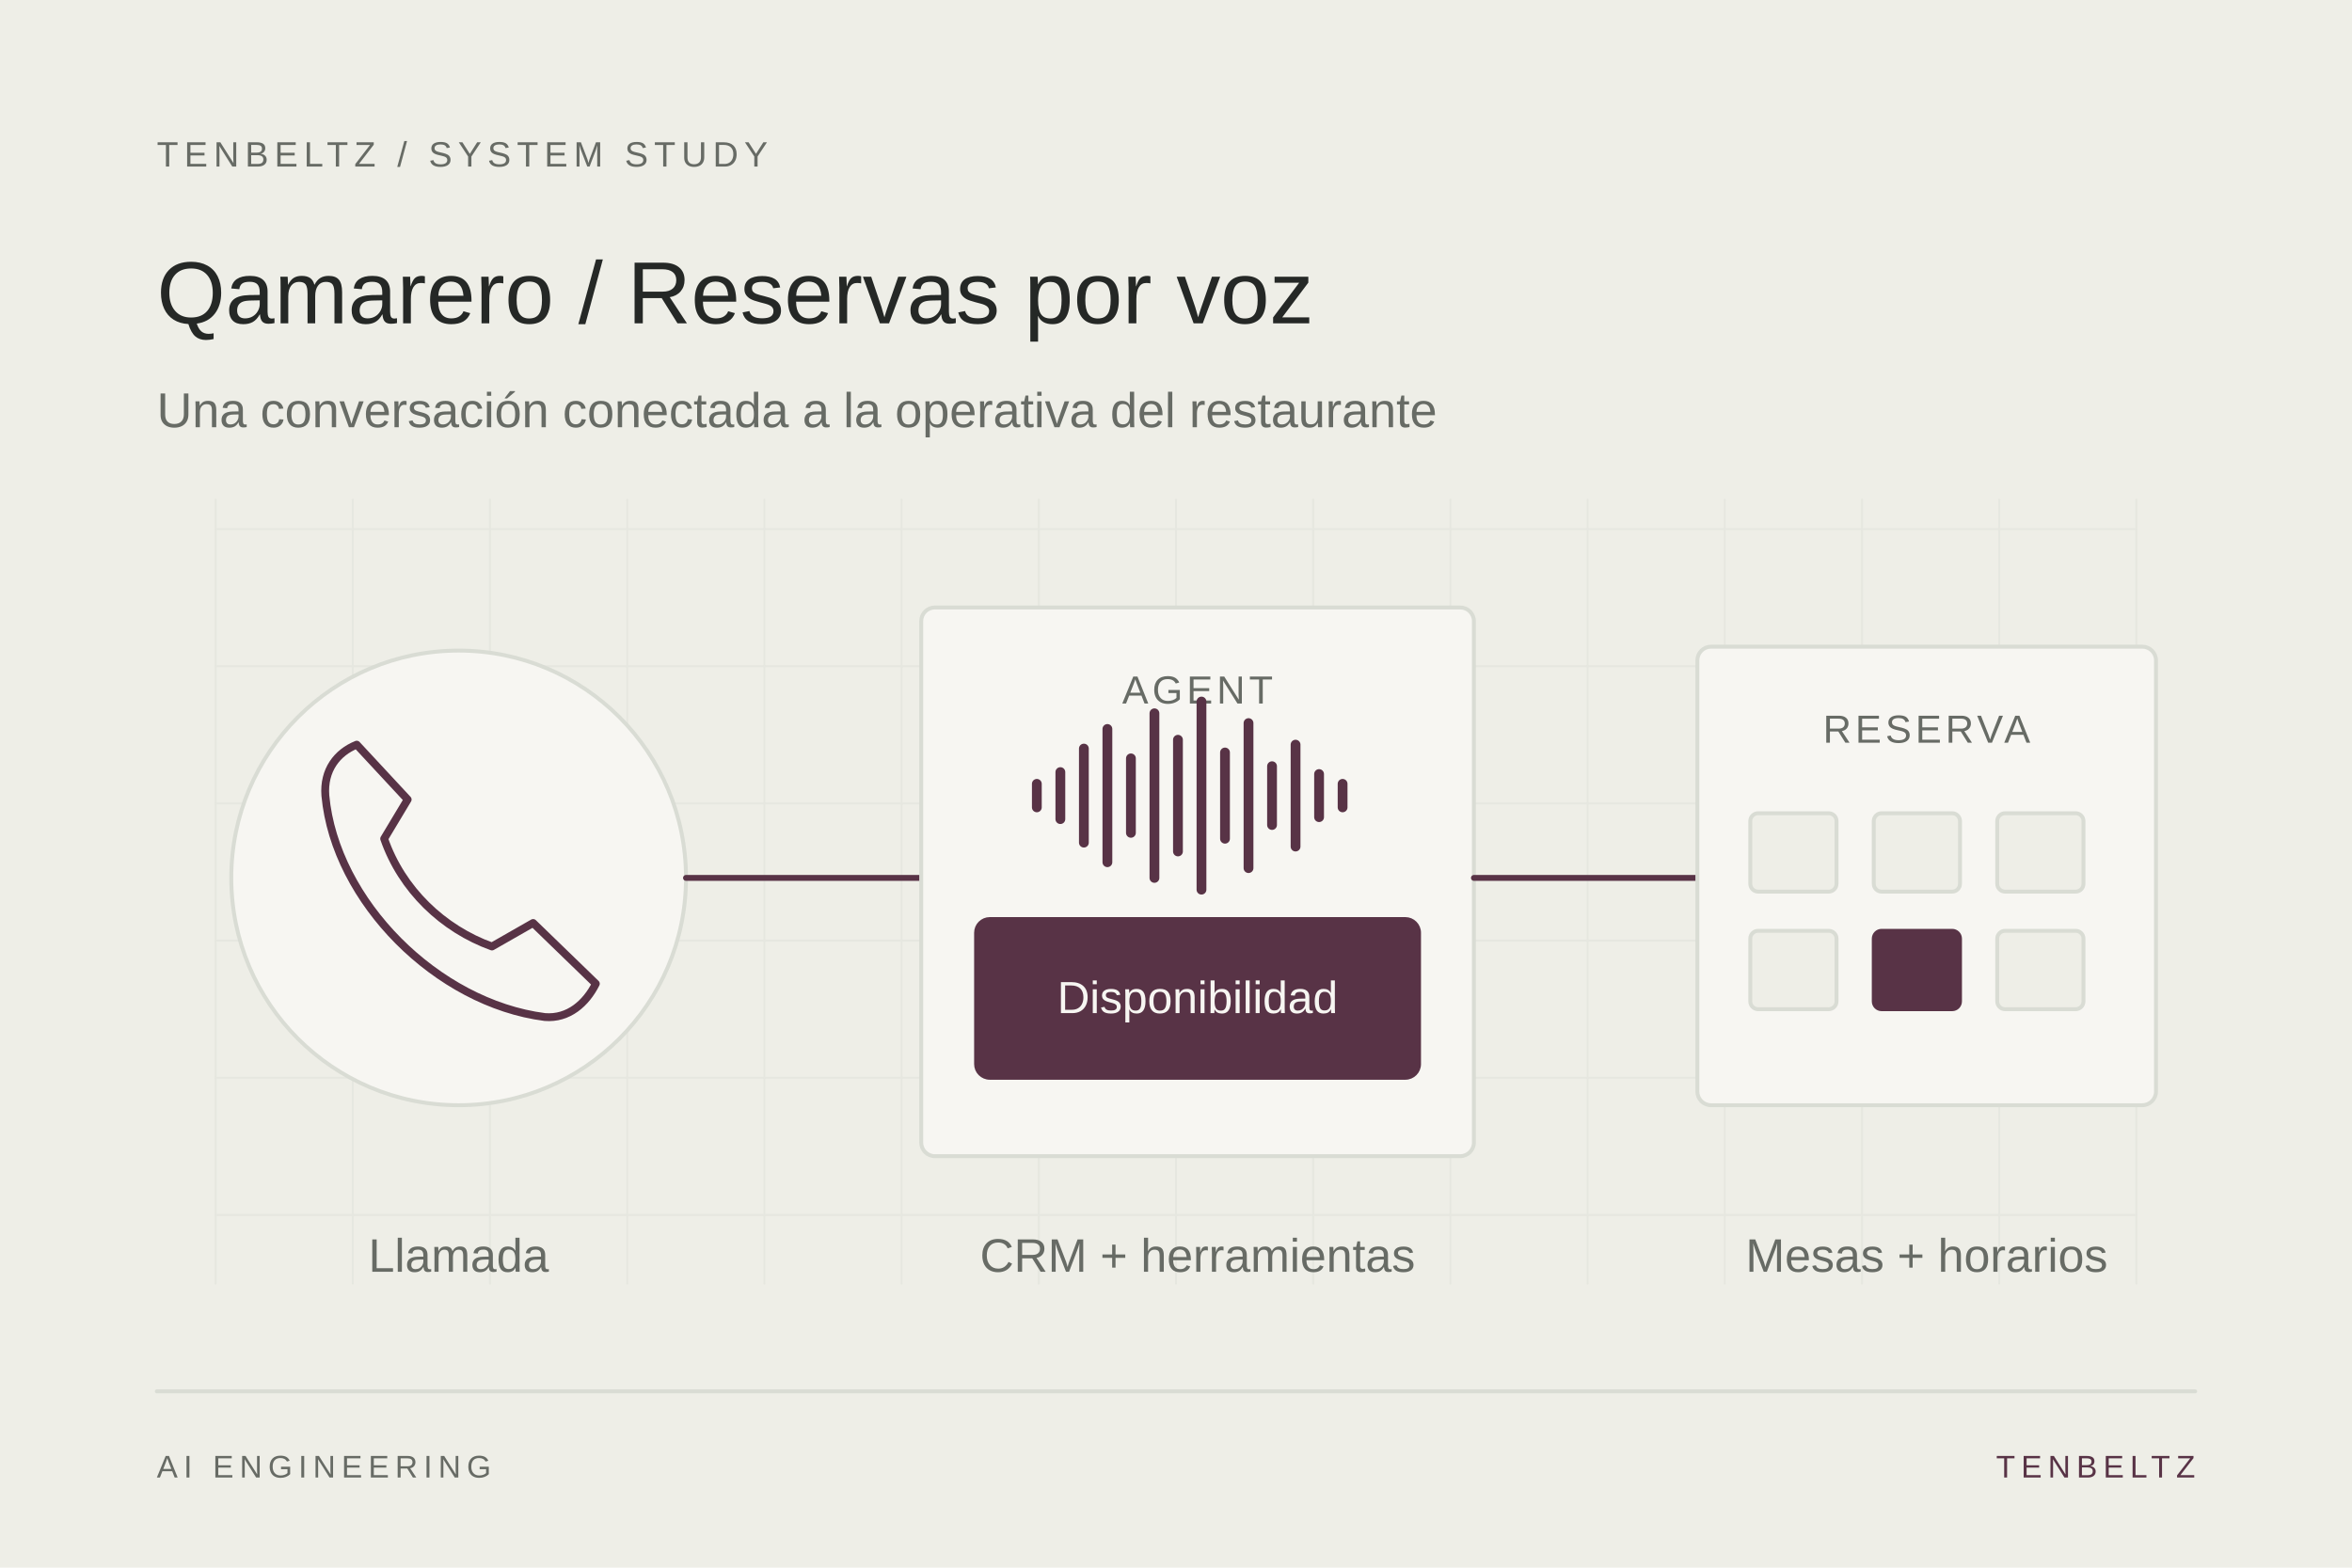
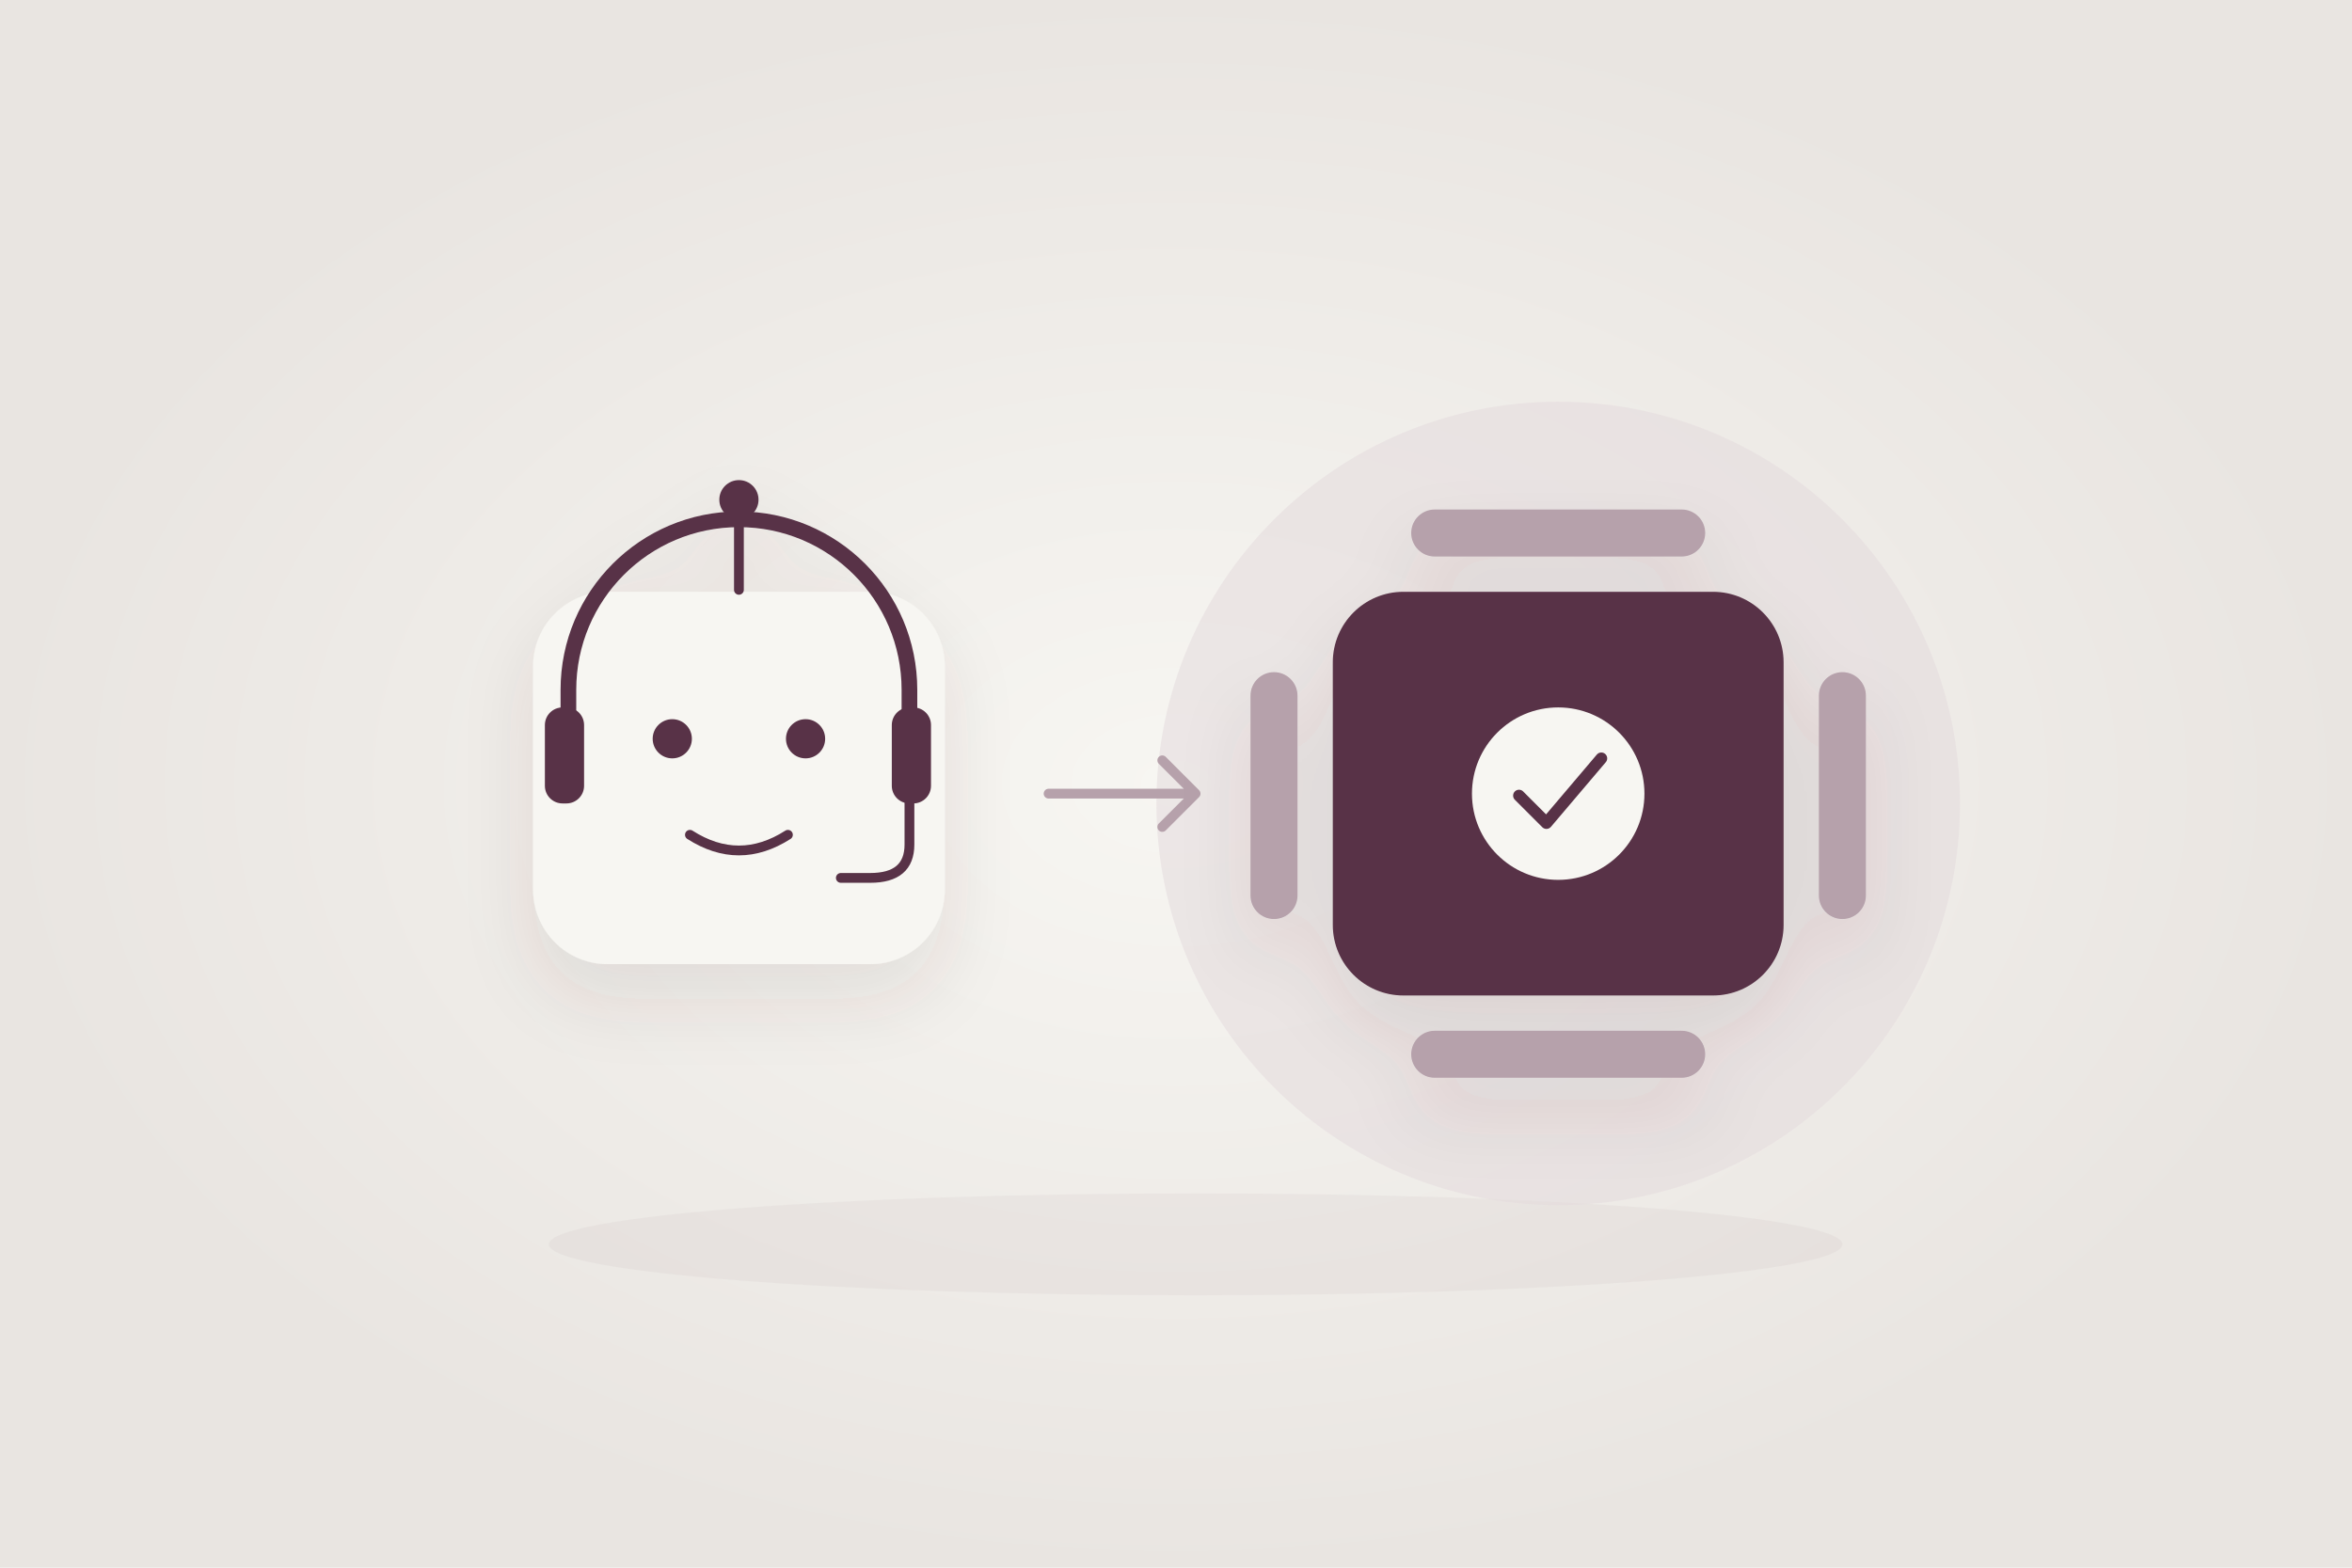
<svg xmlns="http://www.w3.org/2000/svg" width="1200" height="800" viewBox="0 0 1200 800">
-   <rect width="1200" height="800" fill="#eeeee7" />
-   <g opacity=".4">
-     <path d="M110 255V655" stroke="#d9dcd4" stroke-width="1" fill="none" stroke-linecap="round" stroke-linejoin="round" />
-     <path d="M180 255V655" stroke="#d9dcd4" stroke-width="1" fill="none" stroke-linecap="round" stroke-linejoin="round" />
-     <path d="M250 255V655" stroke="#d9dcd4" stroke-width="1" fill="none" stroke-linecap="round" stroke-linejoin="round" />
-     <path d="M320 255V655" stroke="#d9dcd4" stroke-width="1" fill="none" stroke-linecap="round" stroke-linejoin="round" />
-     <path d="M390 255V655" stroke="#d9dcd4" stroke-width="1" fill="none" stroke-linecap="round" stroke-linejoin="round" />
-     <path d="M460 255V655" stroke="#d9dcd4" stroke-width="1" fill="none" stroke-linecap="round" stroke-linejoin="round" />
-     <path d="M530 255V655" stroke="#d9dcd4" stroke-width="1" fill="none" stroke-linecap="round" stroke-linejoin="round" />
-     <path d="M600 255V655" stroke="#d9dcd4" stroke-width="1" fill="none" stroke-linecap="round" stroke-linejoin="round" />
-     <path d="M670 255V655" stroke="#d9dcd4" stroke-width="1" fill="none" stroke-linecap="round" stroke-linejoin="round" />
-     <path d="M740 255V655" stroke="#d9dcd4" stroke-width="1" fill="none" stroke-linecap="round" stroke-linejoin="round" />
-     <path d="M810 255V655" stroke="#d9dcd4" stroke-width="1" fill="none" stroke-linecap="round" stroke-linejoin="round" />
-     <path d="M880 255V655" stroke="#d9dcd4" stroke-width="1" fill="none" stroke-linecap="round" stroke-linejoin="round" />
-     <path d="M950 255V655" stroke="#d9dcd4" stroke-width="1" fill="none" stroke-linecap="round" stroke-linejoin="round" />
-     <path d="M1020 255V655" stroke="#d9dcd4" stroke-width="1" fill="none" stroke-linecap="round" stroke-linejoin="round" />
-     <path d="M1090 255V655" stroke="#d9dcd4" stroke-width="1" fill="none" stroke-linecap="round" stroke-linejoin="round" />
-     <path d="M110 270H1090" stroke="#d9dcd4" stroke-width="1" fill="none" stroke-linecap="round" stroke-linejoin="round" />
-     <path d="M110 340H1090" stroke="#d9dcd4" stroke-width="1" fill="none" stroke-linecap="round" stroke-linejoin="round" />
-     <path d="M110 410H1090" stroke="#d9dcd4" stroke-width="1" fill="none" stroke-linecap="round" stroke-linejoin="round" />
-     <path d="M110 480H1090" stroke="#d9dcd4" stroke-width="1" fill="none" stroke-linecap="round" stroke-linejoin="round" />
-     <path d="M110 550H1090" stroke="#d9dcd4" stroke-width="1" fill="none" stroke-linecap="round" stroke-linejoin="round" />
-     <path d="M110 620H1090" stroke="#d9dcd4" stroke-width="1" fill="none" stroke-linecap="round" stroke-linejoin="round" />
+   <defs>
+     <radialGradient id="paper">
+       <stop stop-color="#f7f6f2" />
+       <stop offset="1" stop-color="#e9e5e1" />
+     </radialGradient>
+     <filter id="shadow" x="-40%" y="-40%" width="180%" height="180%">
+       <feDropShadow dx="0" dy="18" stdDeviation="18" flood-color="#493440" flood-opacity=".10" />
+     </filter>
+   </defs>
+   <rect width="1200" height="800" fill="url(#paper)" />
+   <ellipse cx="610" cy="635" rx="330" ry="26" fill="#583346" opacity=".045" />
+   <circle cx="795" cy="410" r="205" fill="#e4dadd" opacity=".55" />
+   <g filter="url(#shadow)">
+     <rect x="272" y="302" width="210" height="190" rx="38" fill="#f7f6f2" />
+     <path d="M377 301v-35" fill="none" stroke="#583346" stroke-width="5" stroke-linecap="round" stroke-linejoin="round" />
+     <circle cx="377" cy="255" r="10" fill="#583346" />
+     <circle cx="343" cy="377" r="10" fill="#583346" />
+     <circle cx="411" cy="377" r="10" fill="#583346" />
+     <path d="M352 426q25 16 50 0" fill="none" stroke="#583346" stroke-width="5" stroke-linecap="round" stroke-linejoin="round" />
+     <path d="M290 362v-10a87 87 0 0 1 174 0v47" fill="none" stroke="#583346" stroke-width="8" stroke-linecap="round" stroke-linejoin="round" />
+     <rect x="278" y="361" width="20" height="49" rx="9" fill="#583346" />
+     <rect x="455" y="361" width="20" height="49" rx="9" fill="#583346" />
+     <path d="M464 409v22q0 17-20 17h-15" fill="none" stroke="#583346" stroke-width="5" stroke-linecap="round" stroke-linejoin="round" />
  </g>
-   <g font-family="Arial,sans-serif">
-     <text x="80" y="85" font-size="18" fill="#676b65" text-anchor="start" letter-spacing="3">TENBELTZ / SYSTEM STUDY</text>
-     <text x="80" y="165" font-size="45" fill="#252826" text-anchor="start">Qamarero / Reservas por voz</text>
-     <text x="80" y="218" font-size="25" fill="#676b65" text-anchor="start">Una conversación conectada a la operativa del restaurante</text>
-     <circle cx="234" cy="448" r="116" fill="#f7f6f2" stroke="#d9dcd4" stroke-width="2" />
-     <path d="M182 380c-10 4-17 13-16 26 5 54 57 106 112 113 12 1 21-7 26-17l-32-31-21 12c-25-9-46-29-55-55l12-20z" stroke="#583346" stroke-width="4" fill="none" stroke-linecap="round" stroke-linejoin="round" />
-     <path d="M350 448H470" stroke="#583346" stroke-width="3" fill="none" stroke-linecap="round" stroke-linejoin="round" />
-     <rect x="470" y="310" width="282" height="280" rx="7" fill="#f7f6f2" stroke="#d9dcd4" stroke-width="2" />
-     <text x="611" y="359" font-size="20" fill="#676b65" text-anchor="middle" letter-spacing="2">AGENT</text>
-     <path d="M529 400.0v12" stroke="#583346" stroke-width="5" fill="none" stroke-linecap="round" stroke-linejoin="round" />
-     <path d="M541 394.0v24" stroke="#583346" stroke-width="5" fill="none" stroke-linecap="round" stroke-linejoin="round" />
-     <path d="M553 382.0v48" stroke="#583346" stroke-width="5" fill="none" stroke-linecap="round" stroke-linejoin="round" />
-     <path d="M565 372.0v68" stroke="#583346" stroke-width="5" fill="none" stroke-linecap="round" stroke-linejoin="round" />
-     <path d="M577 387.0v38" stroke="#583346" stroke-width="5" fill="none" stroke-linecap="round" stroke-linejoin="round" />
-     <path d="M589 364.0v84" stroke="#583346" stroke-width="5" fill="none" stroke-linecap="round" stroke-linejoin="round" />
-     <path d="M601 377.5v57" stroke="#583346" stroke-width="5" fill="none" stroke-linecap="round" stroke-linejoin="round" />
-     <path d="M613 358.0v96" stroke="#583346" stroke-width="5" fill="none" stroke-linecap="round" stroke-linejoin="round" />
-     <path d="M625 384.0v44" stroke="#583346" stroke-width="5" fill="none" stroke-linecap="round" stroke-linejoin="round" />
-     <path d="M637 369.0v74" stroke="#583346" stroke-width="5" fill="none" stroke-linecap="round" stroke-linejoin="round" />
-     <path d="M649 391.0v30" stroke="#583346" stroke-width="5" fill="none" stroke-linecap="round" stroke-linejoin="round" />
-     <path d="M661 380.0v52" stroke="#583346" stroke-width="5" fill="none" stroke-linecap="round" stroke-linejoin="round" />
-     <path d="M673 395.0v22" stroke="#583346" stroke-width="5" fill="none" stroke-linecap="round" stroke-linejoin="round" />
-     <path d="M685 400.0v12" stroke="#583346" stroke-width="5" fill="none" stroke-linecap="round" stroke-linejoin="round" />
-     <rect x="498" y="469" width="226" height="81" rx="7" fill="#583346" stroke="#583346" stroke-width="2" />
-     <text x="611" y="517" font-size="23" fill="#f7f6f2" text-anchor="middle">Disponibilidad</text>
-     <path d="M752 448H866" stroke="#583346" stroke-width="3" fill="none" stroke-linecap="round" stroke-linejoin="round" />
-     <rect x="866" y="330" width="234" height="234" rx="7" fill="#f7f6f2" stroke="#d9dcd4" stroke-width="2" />
-     <text x="983" y="379" font-size="20" fill="#676b65" text-anchor="middle" letter-spacing="2">RESERVA</text>
-     <rect x="893" y="415" width="44" height="40" rx="4" fill="#eeeee7" stroke="#d9dcd4" stroke-width="2" />
-     <rect x="956" y="415" width="44" height="40" rx="4" fill="#eeeee7" stroke="#d9dcd4" stroke-width="2" />
-     <rect x="1019" y="415" width="44" height="40" rx="4" fill="#eeeee7" stroke="#d9dcd4" stroke-width="2" />
-     <rect x="893" y="475" width="44" height="40" rx="4" fill="#eeeee7" stroke="#d9dcd4" stroke-width="2" />
-     <rect x="956" y="475" width="44" height="40" rx="4" fill="#583346" stroke="#583346" stroke-width="2" />
-     <rect x="1019" y="475" width="44" height="40" rx="4" fill="#eeeee7" stroke="#d9dcd4" stroke-width="2" />
-     <text x="234" y="649" font-size="24" fill="#676b65" text-anchor="middle">Llamada</text>
-     <text x="611" y="649" font-size="24" fill="#676b65" text-anchor="middle">CRM + herramientas</text>
-     <text x="983" y="649" font-size="24" fill="#676b65" text-anchor="middle">Mesas + horarios</text>
-     <path d="M80 710H1120" stroke="#d9dcd4" stroke-width="2" fill="none" stroke-linecap="round" stroke-linejoin="round" />
-     <text x="80" y="754" font-size="16" fill="#676b65" text-anchor="start" letter-spacing="3">AI ENGINEERING</text>
-     <text x="1120" y="754" font-size="16" fill="#583346" text-anchor="end" letter-spacing="3">TENBELTZ</text>
+   <path d="M535 405h75m-17-17 17 17-17 17" fill="none" stroke="#b6a1ab" stroke-width="5" stroke-linecap="round" stroke-linejoin="round" />
+   <g filter="url(#shadow)">
+     <rect x="680" y="302" width="230" height="206" rx="36" fill="#583346" />
+     <rect x="720" y="260" width="150" height="24" rx="12" fill="#b6a1ab" />
+     <rect x="720" y="526" width="150" height="24" rx="12" fill="#b6a1ab" />
+     <rect x="638" y="343" width="24" height="126" rx="12" fill="#b6a1ab" />
+     <rect x="928" y="343" width="24" height="126" rx="12" fill="#b6a1ab" />
+     <circle cx="795" cy="405" r="44" fill="#f7f6f2" />
+     <path d="M775 406l14 14 28-33" fill="none" stroke="#583346" stroke-width="6" stroke-linecap="round" stroke-linejoin="round" />
  </g>
</svg>
